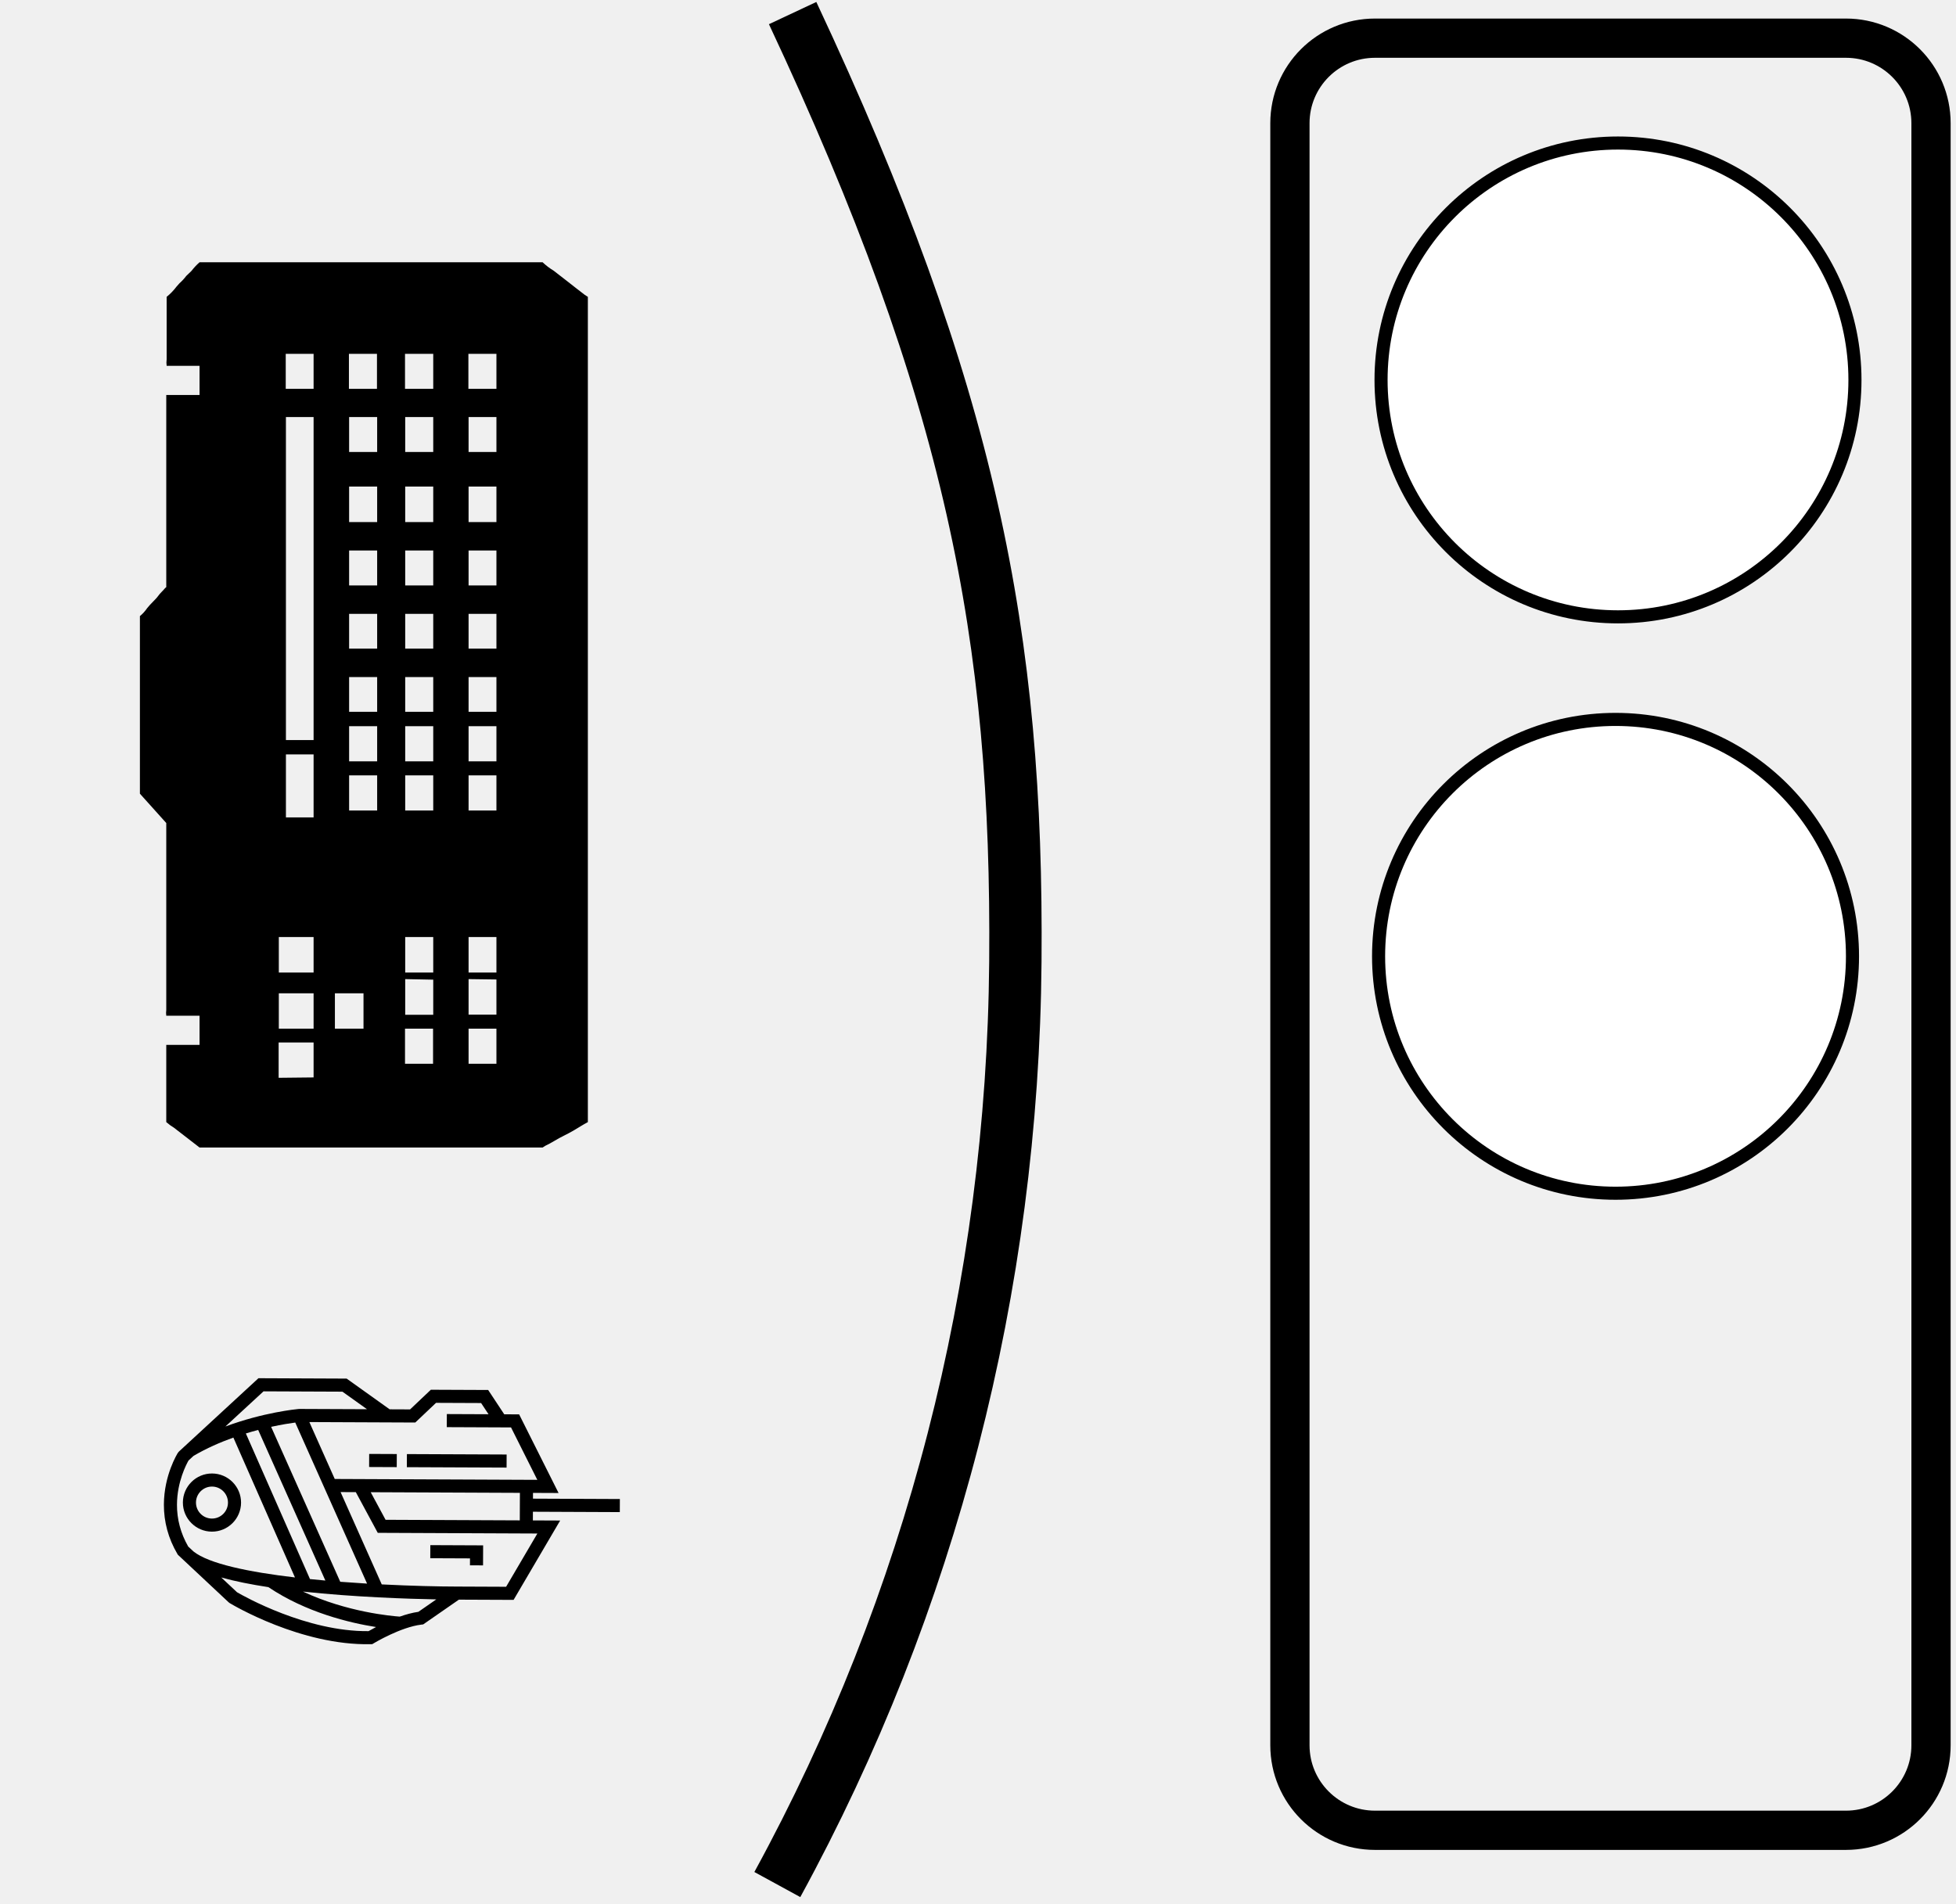
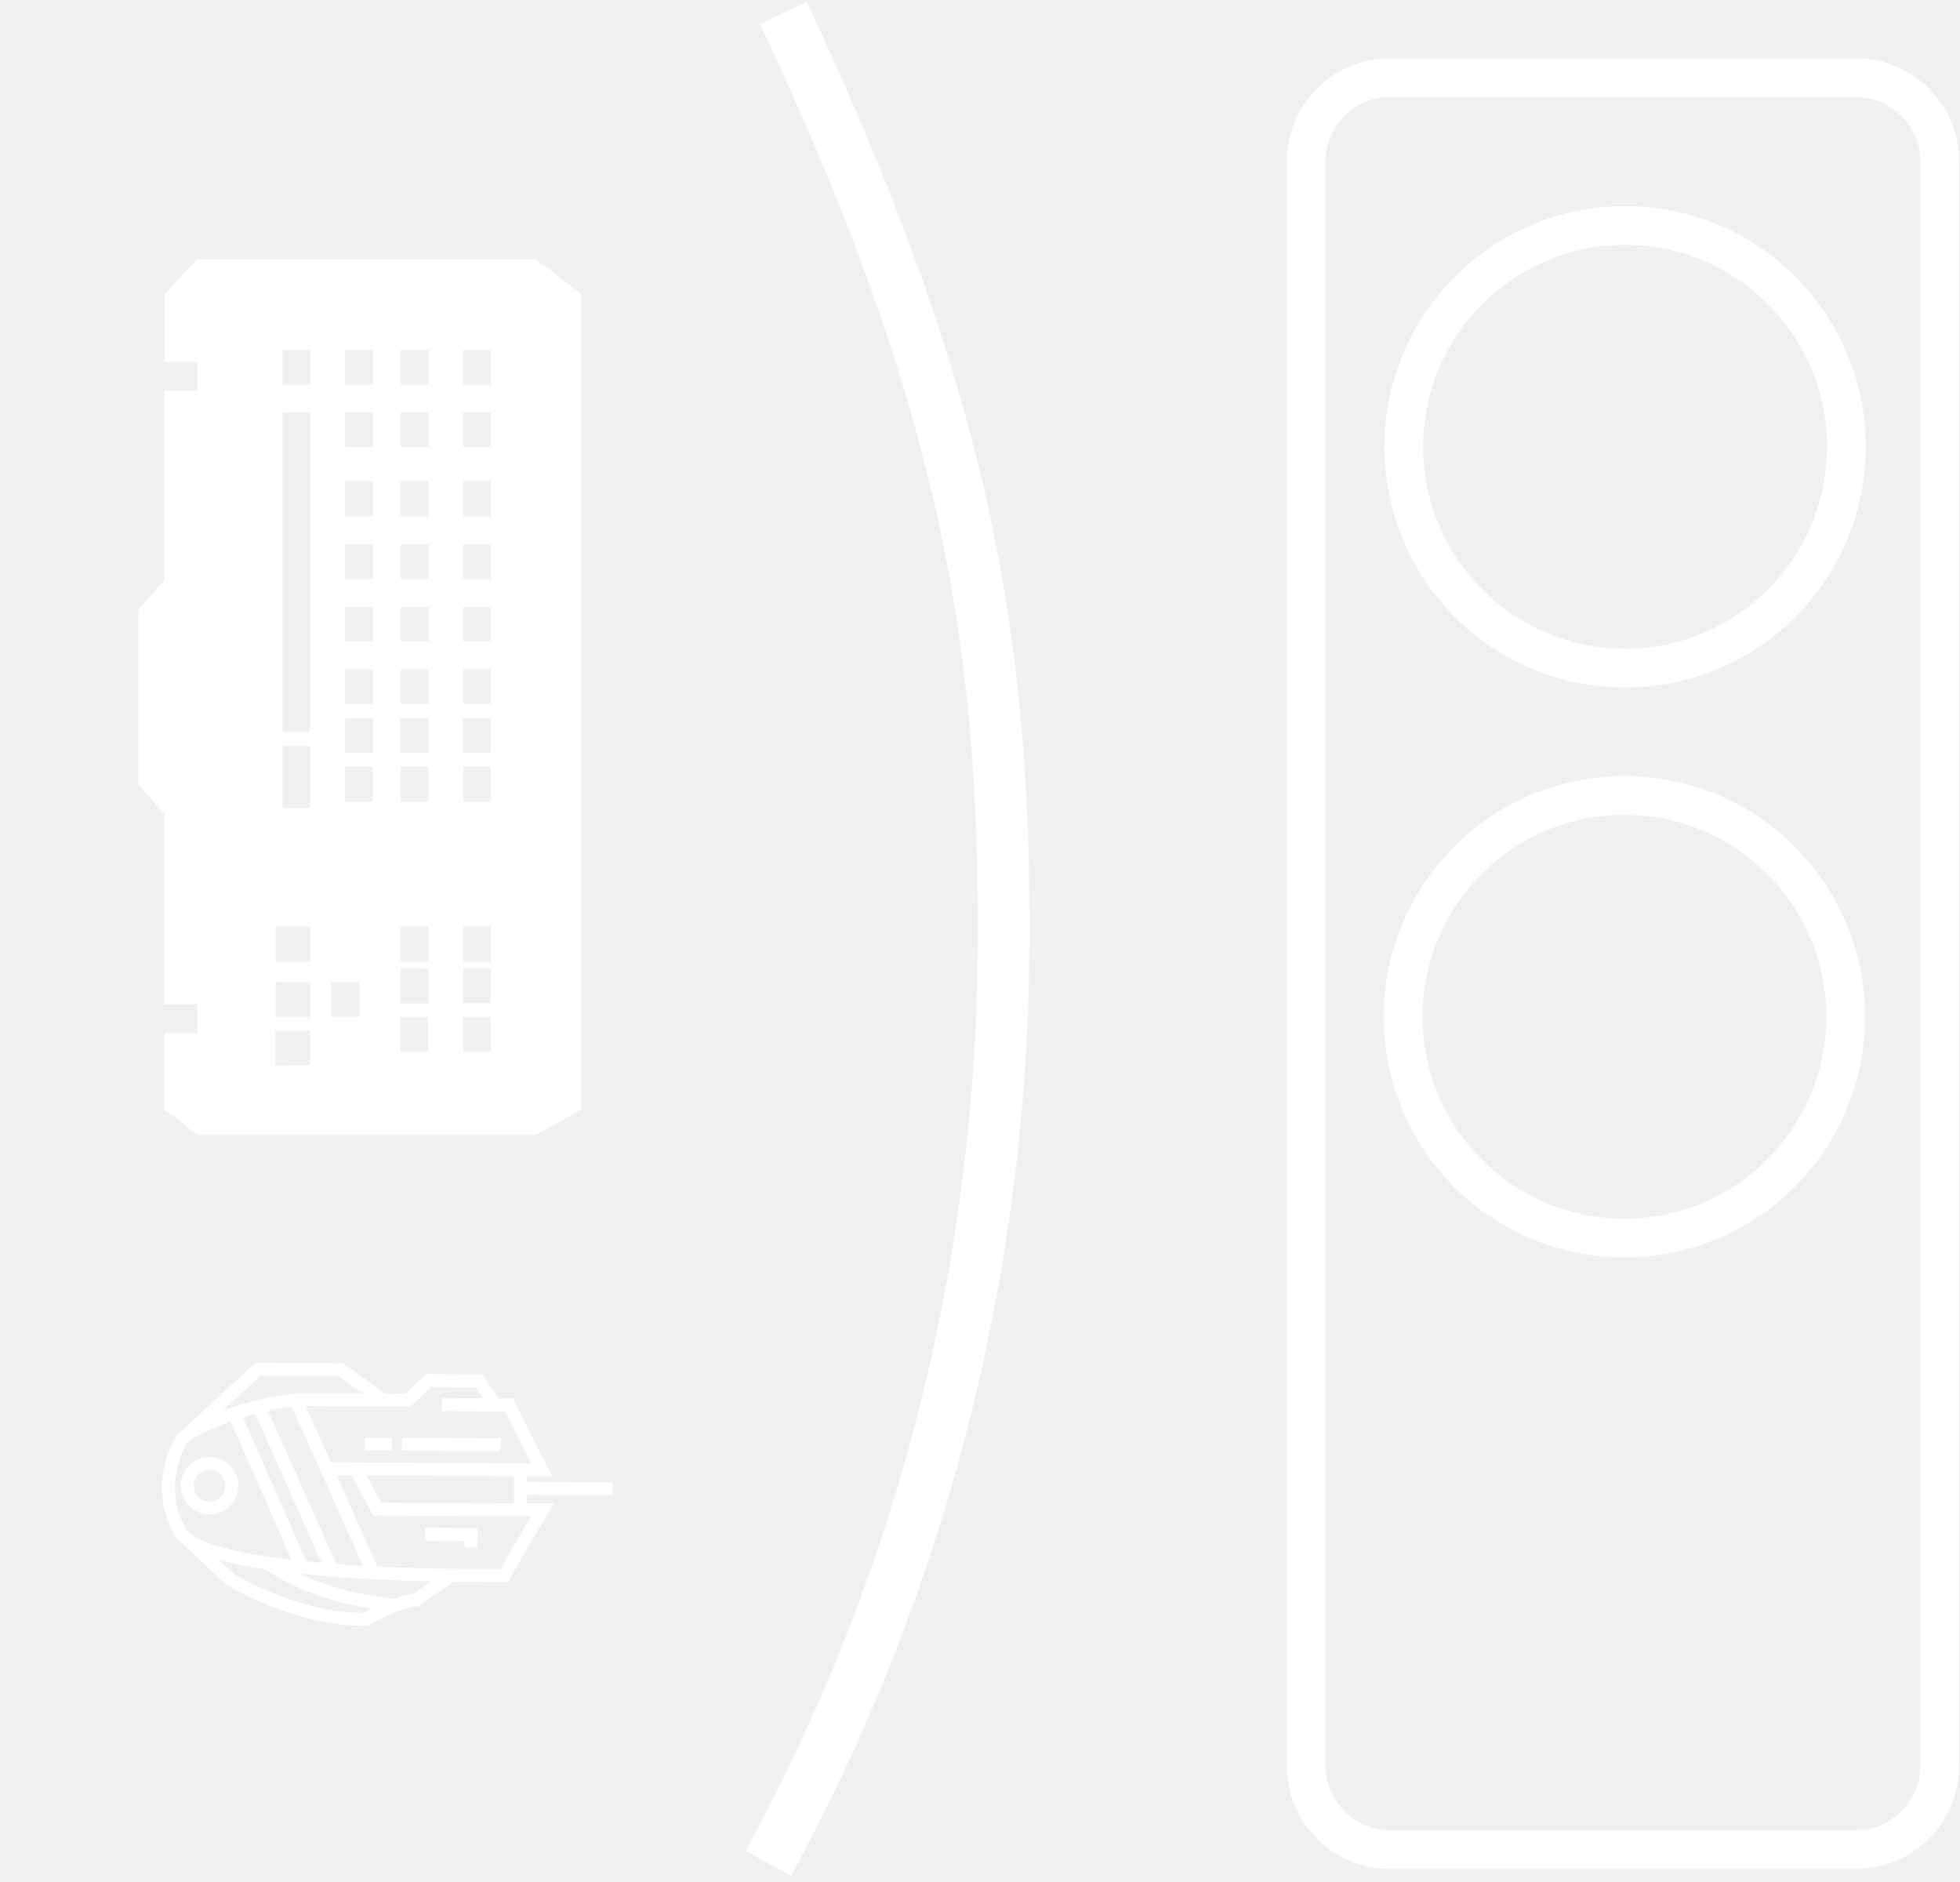
- <svg xmlns="http://www.w3.org/2000/svg" width="299" height="291" viewBox="0 0 299 291" fill="none">
-   <path d="M121.164 2C148.48 60.233 155.616 97.384 155.211 147.077C154.806 196.77 142.344 245.081 118.824 288.132" stroke="black" stroke-width="8" />
-   <rect x="197.181" y="5.836" width="98" height="274" rx="13" stroke="black" stroke-width="6" />
-   <circle cx="247.332" cy="58.089" r="36.221" fill="white" stroke="black" stroke-width="2" />
-   <circle cx="246.956" cy="146.214" r="36.221" fill="white" stroke="black" stroke-width="2" />
-   <path fill-rule="evenodd" clip-rule="evenodd" d="M84.774 174.418C85.689 173.846 86.66 173.446 87.632 172.874C88.604 172.303 89.061 171.988 89.861 171.56V45.386L89.375 45.072L88.118 44.1C87.003 43.243 85.803 42.271 84.631 41.385C84.024 41.019 83.459 40.588 82.945 40.099H30.504C30.052 40.496 29.64 40.936 29.275 41.414L28.475 42.185C28.17 42.59 27.825 42.964 27.446 43.3L26.989 43.814C26.551 44.399 26.042 44.927 25.474 45.386V54.931C25.43 55.263 25.43 55.6 25.474 55.932H30.504V60.39H25.417V89.768L25.245 89.911C24.902 90.34 24.474 90.683 24.159 91.14C23.845 91.597 22.988 92.341 22.502 92.969C22.192 93.431 21.817 93.845 21.387 94.198V121.348L25.417 125.834V154.413C25.373 154.706 25.373 155.005 25.417 155.299H30.504V159.757H25.417V171.56C25.78 171.882 26.172 172.169 26.588 172.417L30.504 175.446H82.945L83.345 175.189C83.802 174.961 84.317 174.703 84.774 174.418ZM43.678 59.447V54.102H47.937V59.447H43.678ZM53.338 59.447V54.102H57.625V59.447H53.338ZM61.911 59.447V54.102H66.227V59.447H61.911ZM71.6 59.447V54.102H75.886V59.447H71.6ZM75.886 118.547V123.92H71.628V118.547H75.886ZM66.227 118.547V123.92H61.94V118.547H66.227ZM57.653 118.547V123.92H53.367V118.547H57.653ZM75.886 111.031V116.403H71.628V111.031H75.886ZM66.227 111.031V116.403H61.94V111.031H66.227ZM57.653 111.031V116.403H53.367V111.031H57.653ZM75.886 103.515V108.83H71.628V103.515H75.886ZM66.227 103.515V108.83H61.94V103.515H66.227ZM57.653 103.515V108.83H53.367V103.515H57.653ZM75.886 93.855V99.171H71.628V93.855H75.886ZM66.227 93.855V99.171H61.94V93.855H66.227ZM57.653 93.855V99.171H53.367V93.855H57.653ZM75.886 84.167V89.511H71.628V84.167H75.886ZM66.227 84.167V89.511H61.94V84.167H66.227ZM57.653 84.167V89.511H53.367V84.167H57.653ZM75.886 74.393V79.823H71.628V74.393H75.886ZM66.227 74.393V79.823H61.94V74.393H66.227ZM57.653 74.393V79.823H53.367V74.393H57.653ZM75.886 63.762V69.106H71.628V63.762H75.886ZM66.227 63.762V69.106H61.94V63.762H66.227ZM57.653 63.762V69.106H53.367V63.762H57.653ZM43.707 113.146V63.762H47.937V113.146H43.707ZM43.707 124.977V115.346H47.937V124.977H43.707ZM75.886 157.271V162.643H71.628V157.271H75.886ZM75.886 149.754V155.127H71.628V149.697L75.886 149.754ZM42.621 148.697V143.267H47.937V148.697H42.621ZM61.94 148.697V143.267H66.227V148.697H61.94ZM71.628 148.697V143.267H75.886V148.697H71.628ZM66.227 149.783V155.156H61.94V149.697L66.227 149.783ZM42.621 157.271V151.869H47.937V157.271H42.621ZM51.194 157.271V151.869H55.567V157.271H51.194ZM66.198 157.271V162.643H61.911V157.271H66.198ZM42.592 164.787V159.385H47.937V164.73L42.592 164.787Z" fill="black" />
-   <path d="M56.644 251.383L56.912 251.377L57.141 251.237C57.182 251.213 61.259 248.757 64.441 248.388L64.69 248.359L70.147 244.574L78.509 244.609L85.628 232.477L81.458 232.459L81.463 231.132L94.746 231.189L94.755 229.189L81.472 229.132L81.476 228.251L85.384 228.268L79.356 216.246L77.08 216.236L74.624 212.517L65.86 212.48L62.688 215.487L59.563 215.474L52.99 210.777L39.508 210.719L27.36 221.922L27.194 222.121C27.108 222.257 25.073 225.521 25.053 230.029L25.053 230.029C25.042 232.691 25.735 235.232 27.113 237.582L27.187 237.707L34.953 244.98L35.12 245.106C35.561 245.373 46.039 251.615 56.645 251.383L56.644 251.383ZM61.109 247.168C59.907 247.085 53.041 246.492 46.307 243.339C54.128 244.185 62.328 244.451 66.695 244.535L63.956 246.435C63.019 246.568 62.043 246.84 61.109 247.168L61.109 247.168ZM56.111 242.12C54.763 242.04 53.39 241.946 52.011 241.841L41.445 218.152C43.081 217.794 44.385 217.595 45.133 217.496L56.111 242.12ZM39.467 218.628L49.737 241.653C48.949 241.583 48.165 241.507 47.385 241.428L37.582 219.163C38.231 218.963 38.862 218.785 39.467 218.627L39.467 218.628ZM82.144 234.463L77.366 242.605L69.837 242.573C67.09 242.569 62.957 242.477 58.355 242.243L52.062 228.126L54.391 228.136L57.745 234.358L82.145 234.463L82.144 234.463ZM79.457 232.452L58.94 232.364L56.667 228.147L79.475 228.245L79.457 232.452ZM66.653 214.484L73.544 214.513L74.676 216.226L68.305 216.199L68.296 218.199L78.118 218.241L82.136 226.256L51.169 226.124L47.29 217.423L63.481 217.492L66.653 214.484ZM52.344 212.775L56.102 215.459L45.751 215.416C45.719 215.416 45.688 215.424 45.657 215.428L45.656 215.42C45.373 215.446 40.269 215.932 34.453 218.102L40.284 212.724L52.344 212.775L52.344 212.775ZM27.053 230.04C27.053 230.039 27.053 230.039 27.053 230.04C27.068 226.538 28.508 223.841 28.823 223.294L29.588 222.589C31.58 221.421 33.675 220.507 35.675 219.795L45.089 241.179C38.099 240.359 31.927 239.098 29.568 237.199L28.766 236.447C27.619 234.446 27.043 232.292 27.052 230.039L27.053 230.04ZM36.238 243.446L33.822 241.183C35.928 241.772 38.393 242.258 41.028 242.661C46.795 246.539 53.44 248.124 57.485 248.761C56.974 249.028 56.577 249.251 56.34 249.388C46.894 249.493 37.25 244.035 36.239 243.446L36.238 243.446Z" fill="black" />
-   <path d="M77.446 222.383L77.437 224.383L62.193 224.318L62.201 222.318L77.446 222.383Z" fill="black" />
-   <path d="M60.656 222.311L60.647 224.311L56.424 224.293L56.433 222.293L60.656 222.311Z" fill="black" />
-   <path d="M36.848 229.75C36.858 227.298 34.873 225.295 32.421 225.285C29.97 225.274 27.966 227.26 27.956 229.711C27.945 232.163 29.931 234.166 32.383 234.176C34.835 234.187 36.838 232.201 36.848 229.75ZM29.957 229.72C29.963 228.371 31.065 227.279 32.414 227.285C33.763 227.29 34.855 228.393 34.849 229.741C34.843 231.089 33.742 232.182 32.393 232.176C31.044 232.171 29.951 231.069 29.957 229.72Z" fill="black" />
-   <path d="M71.845 238.265L71.84 239.325L73.84 239.334L73.853 236.274L65.781 236.239L65.772 238.239L71.845 238.265Z" fill="black" />
+ <svg xmlns="http://www.w3.org/2000/svg" width="303" height="291" viewBox="0 0 303 291" fill="none">
+   <path d="M121.164 2C148.48 60.233 155.616 97.384 155.211 147.077C154.806 196.77 142.344 245.081 118.824 288.132" stroke="white" stroke-width="8" />
+   <rect x="202" y="12" width="98" height="274" rx="13" stroke="white" stroke-width="6" />
+   <circle cx="251.332" cy="69.089" r="34.221" stroke="white" stroke-width="6" />
+   <circle cx="251.221" cy="157.214" r="34.221" stroke="white" stroke-width="6" />
+   <path fill-rule="evenodd" clip-rule="evenodd" d="M84.774 174.418C85.689 173.846 86.66 173.446 87.632 172.874C88.604 172.303 89.061 171.988 89.861 171.56V45.386L89.375 45.072L88.118 44.1C87.003 43.243 85.803 42.271 84.631 41.385C84.024 41.019 83.459 40.588 82.945 40.099H30.504C30.052 40.496 29.64 40.936 29.275 41.414L28.475 42.185C28.17 42.59 27.825 42.964 27.446 43.3L26.989 43.814C26.551 44.399 26.042 44.927 25.474 45.386V54.931C25.43 55.263 25.43 55.6 25.474 55.932H30.504V60.39H25.417V89.768L25.245 89.911C24.902 90.34 24.474 90.683 24.159 91.14C23.845 91.597 22.988 92.341 22.502 92.969C22.192 93.431 21.817 93.845 21.387 94.198V121.348L25.417 125.834V154.413C25.373 154.706 25.373 155.005 25.417 155.299H30.504V159.757H25.417V171.56C25.78 171.882 26.172 172.169 26.588 172.417L30.504 175.446H82.945L83.345 175.189C83.802 174.961 84.317 174.703 84.774 174.418ZM43.678 59.447V54.102H47.937V59.447H43.678ZM53.338 59.447V54.102H57.625V59.447H53.338ZM61.911 59.447V54.102H66.227V59.447H61.911ZM71.6 59.447V54.102H75.886V59.447H71.6ZM75.886 118.547V123.92H71.628V118.547H75.886ZM66.227 118.547V123.92H61.94V118.547H66.227ZM57.653 118.547V123.92H53.367V118.547H57.653ZM75.886 111.031V116.403H71.628V111.031H75.886ZM66.227 111.031V116.403H61.94V111.031H66.227ZM57.653 111.031V116.403H53.367V111.031H57.653ZM75.886 103.515V108.83H71.628V103.515H75.886ZM66.227 103.515V108.83H61.94V103.515H66.227ZM57.653 103.515V108.83H53.367V103.515H57.653ZM75.886 93.855V99.171H71.628V93.855H75.886ZM66.227 93.855V99.171H61.94V93.855H66.227ZM57.653 93.855V99.171H53.367V93.855H57.653ZM75.886 84.167V89.511H71.628V84.167H75.886ZM66.227 84.167V89.511H61.94V84.167H66.227ZM57.653 84.167V89.511H53.367V84.167H57.653ZM75.886 74.393V79.823H71.628V74.393H75.886ZM66.227 74.393V79.823H61.94V74.393H66.227ZM57.653 74.393V79.823H53.367V74.393H57.653ZM75.886 63.762V69.106H71.628V63.762H75.886ZM66.227 63.762V69.106H61.94V63.762H66.227ZM57.653 63.762V69.106H53.367V63.762H57.653ZM43.707 113.146V63.762H47.937V113.146H43.707ZM43.707 124.977V115.346H47.937V124.977H43.707ZM75.886 157.271V162.643H71.628V157.271H75.886ZM75.886 149.754V155.127H71.628V149.697L75.886 149.754ZM42.621 148.697V143.267H47.937V148.697H42.621ZM61.94 148.697V143.267H66.227V148.697H61.94ZM71.628 148.697V143.267H75.886V148.697H71.628ZM66.227 149.783V155.156H61.94V149.697L66.227 149.783ZM42.621 157.271V151.869H47.937V157.271H42.621ZM51.194 157.271V151.869H55.567V157.271H51.194ZM66.198 157.271V162.643H61.911V157.271H66.198ZM42.592 164.787V159.385H47.937V164.73L42.592 164.787Z" fill="white" />
+   <path d="M56.644 251.383L56.912 251.377L57.141 251.237C57.182 251.213 61.259 248.757 64.441 248.388L64.69 248.359L70.147 244.574L78.509 244.609L85.628 232.477L81.458 232.459L81.463 231.132L94.746 231.189L94.755 229.189L81.472 229.132L81.476 228.251L85.384 228.268L79.356 216.246L77.08 216.236L74.624 212.517L65.86 212.48L62.688 215.487L59.563 215.474L52.99 210.777L39.508 210.719L27.36 221.922L27.194 222.121C27.108 222.257 25.073 225.521 25.053 230.029L25.053 230.029C25.042 232.691 25.735 235.232 27.113 237.582L27.187 237.707L34.953 244.98L35.12 245.106C35.561 245.373 46.039 251.615 56.645 251.383L56.644 251.383ZM61.109 247.168C59.907 247.085 53.041 246.492 46.307 243.339C54.128 244.185 62.328 244.451 66.695 244.535L63.956 246.435C63.019 246.568 62.043 246.84 61.109 247.168L61.109 247.168ZM56.111 242.12C54.763 242.04 53.39 241.946 52.011 241.841L41.445 218.152C43.081 217.794 44.385 217.595 45.133 217.496L56.111 242.12ZM39.467 218.628L49.737 241.653C48.949 241.583 48.165 241.507 47.385 241.428L37.582 219.163C38.231 218.963 38.862 218.785 39.467 218.627L39.467 218.628ZM82.144 234.463L77.366 242.605L69.837 242.573C67.09 242.569 62.957 242.477 58.355 242.243L52.062 228.126L54.391 228.136L57.745 234.358L82.145 234.463L82.144 234.463ZM79.457 232.452L58.94 232.364L56.667 228.147L79.475 228.245L79.457 232.452ZM66.653 214.484L73.544 214.513L74.676 216.226L68.305 216.199L68.296 218.199L78.118 218.241L82.136 226.256L51.169 226.124L47.29 217.423L63.481 217.492L66.653 214.484ZM52.344 212.775L56.102 215.459L45.751 215.416C45.719 215.416 45.688 215.424 45.657 215.428L45.656 215.42C45.373 215.446 40.269 215.932 34.453 218.102L40.284 212.724L52.344 212.775L52.344 212.775ZM27.053 230.04C27.053 230.039 27.053 230.039 27.053 230.04C27.068 226.538 28.508 223.841 28.823 223.294L29.588 222.589C31.58 221.421 33.675 220.507 35.675 219.795L45.089 241.179C38.099 240.359 31.927 239.098 29.568 237.199L28.766 236.447C27.619 234.446 27.043 232.292 27.052 230.039L27.053 230.04ZM36.238 243.446L33.822 241.183C35.928 241.772 38.393 242.258 41.028 242.661C46.795 246.539 53.44 248.124 57.485 248.761C56.974 249.028 56.577 249.251 56.34 249.388C46.894 249.493 37.25 244.035 36.239 243.446L36.238 243.446Z" fill="white" />
+   <path d="M77.446 222.383L77.437 224.383L62.193 224.318L62.201 222.318L77.446 222.383Z" fill="white" />
+   <path d="M60.656 222.311L60.647 224.311L56.424 224.293L56.433 222.293L60.656 222.311Z" fill="white" />
+   <path d="M36.848 229.75C36.858 227.298 34.873 225.295 32.421 225.285C29.97 225.274 27.966 227.26 27.956 229.711C27.945 232.163 29.931 234.166 32.383 234.176C34.835 234.187 36.838 232.201 36.848 229.75ZM29.957 229.72C29.963 228.371 31.065 227.279 32.414 227.285C33.763 227.29 34.855 228.393 34.849 229.741C34.843 231.089 33.742 232.182 32.393 232.176C31.044 232.171 29.951 231.069 29.957 229.72Z" fill="white" />
+   <path d="M71.845 238.265L71.84 239.325L73.84 239.334L73.853 236.274L65.781 236.239L65.772 238.239L71.845 238.265Z" fill="white" />
</svg>
